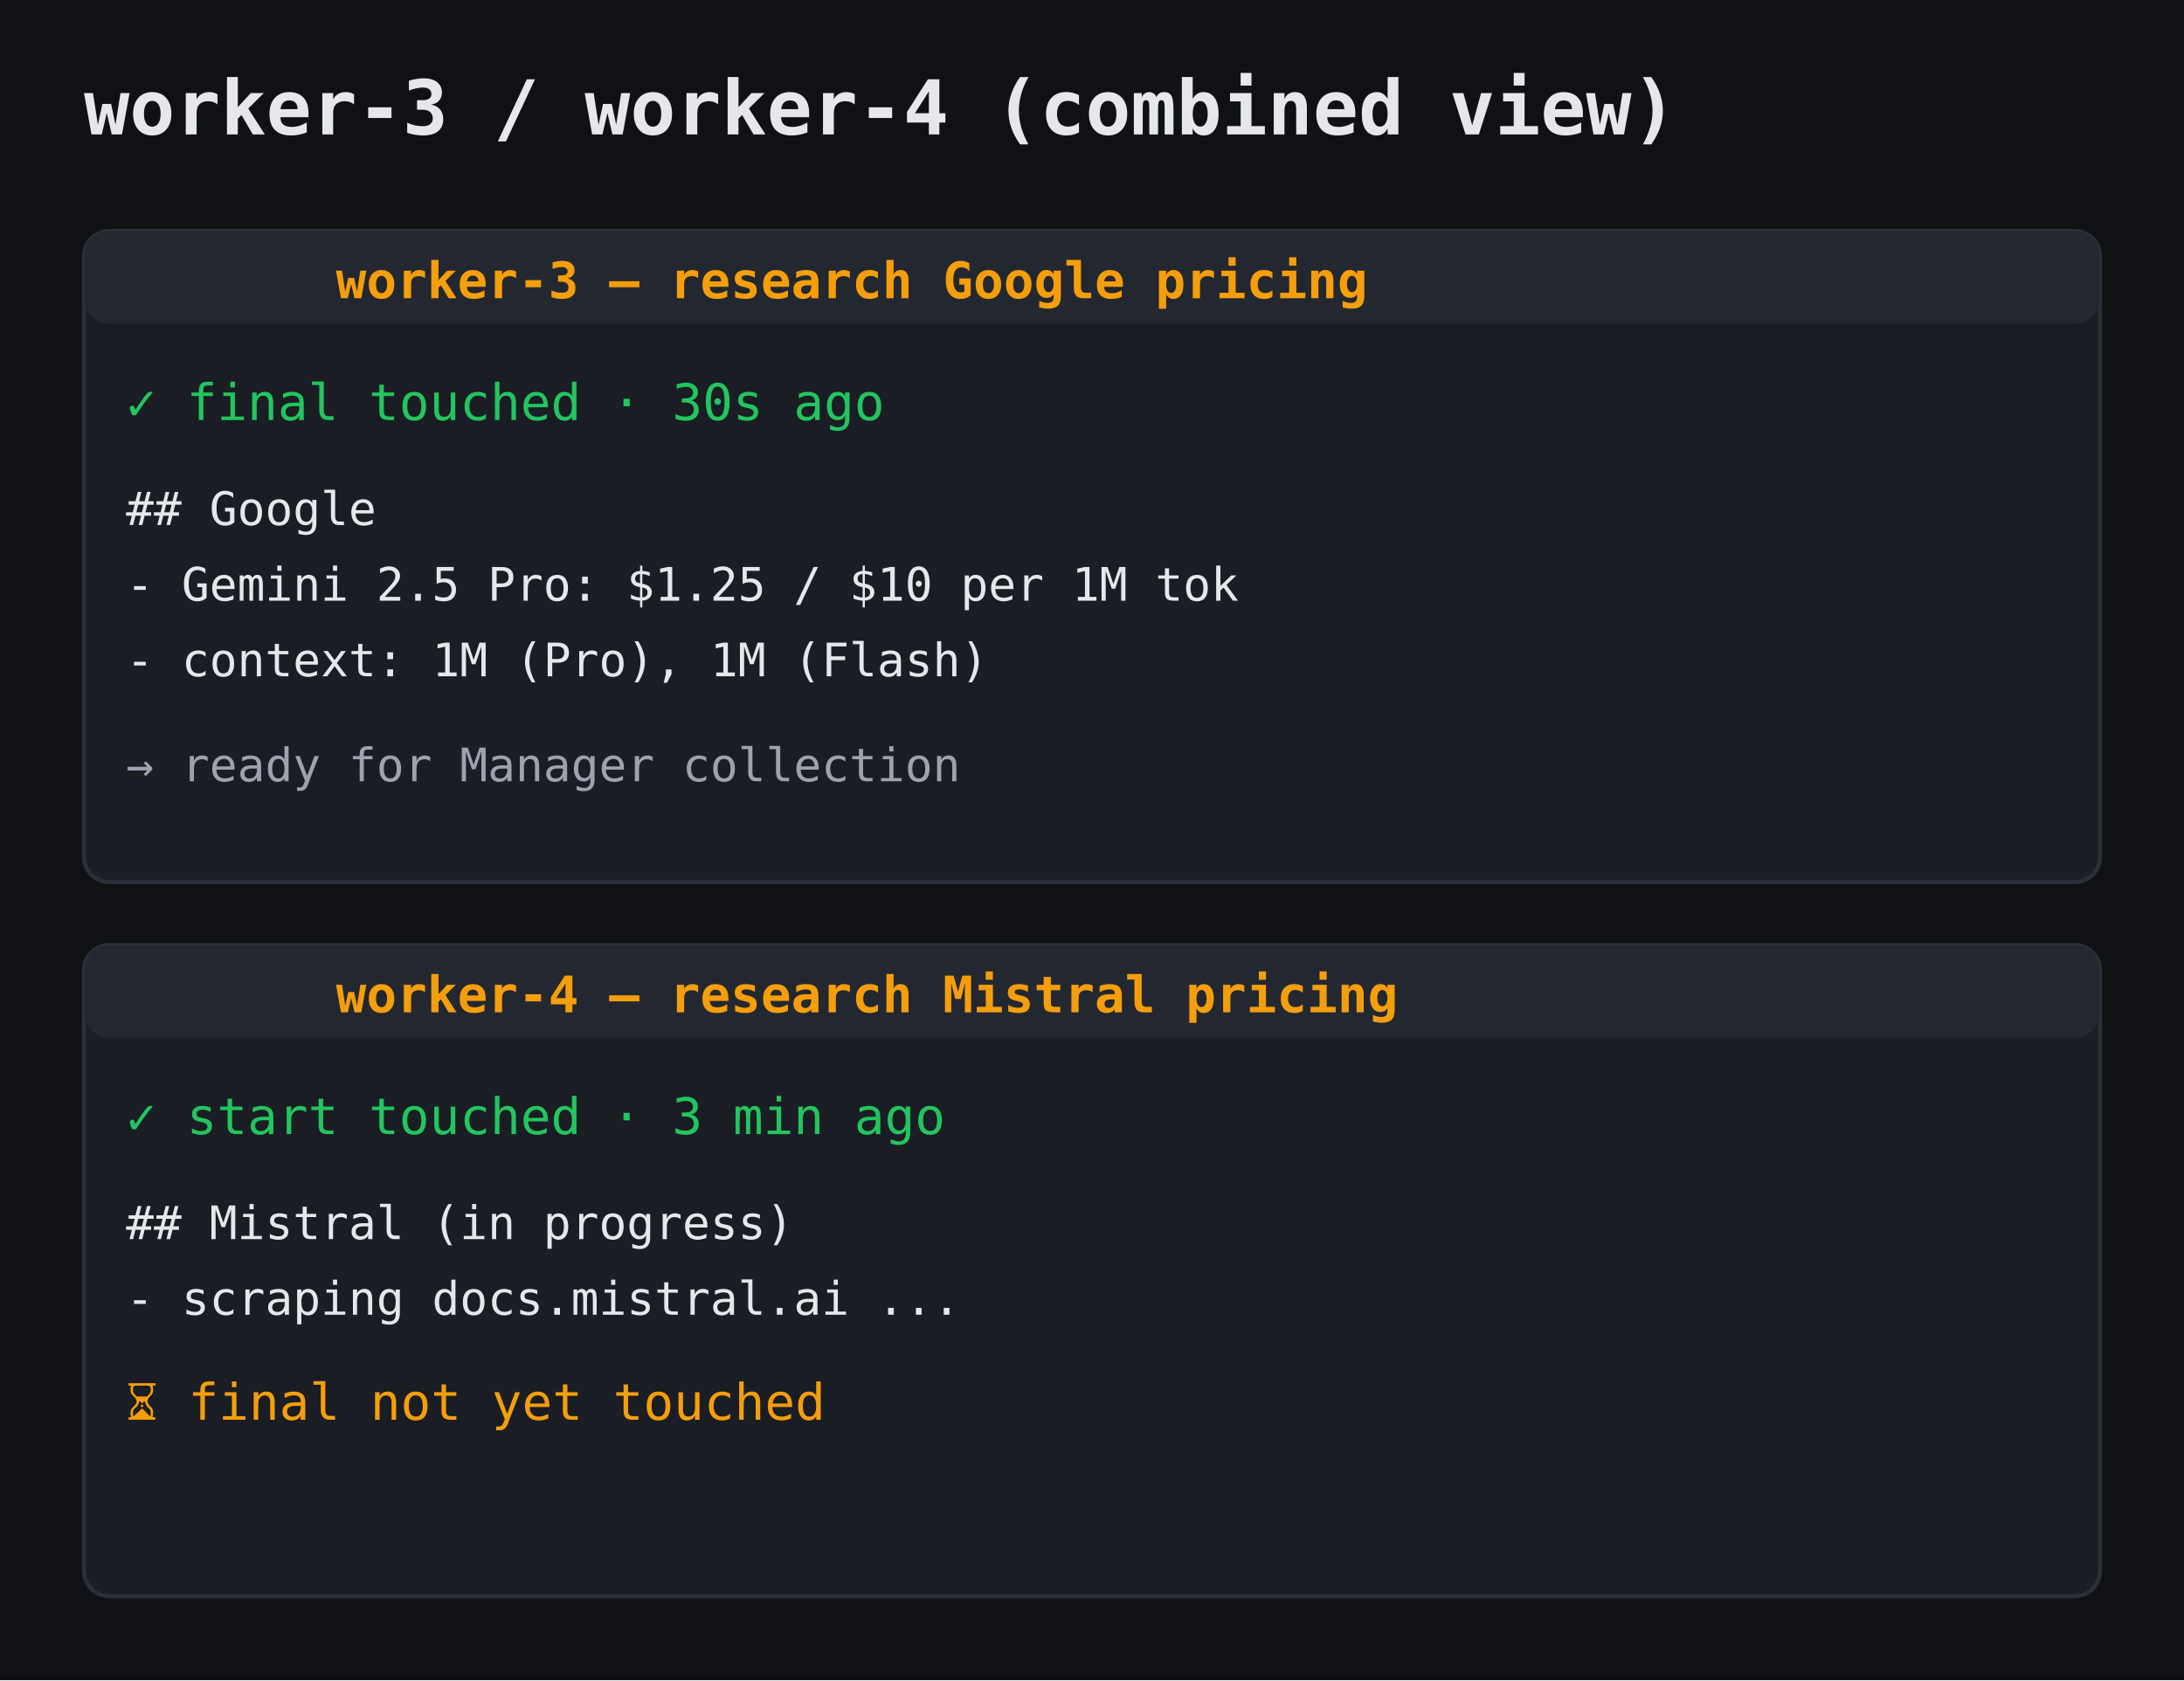
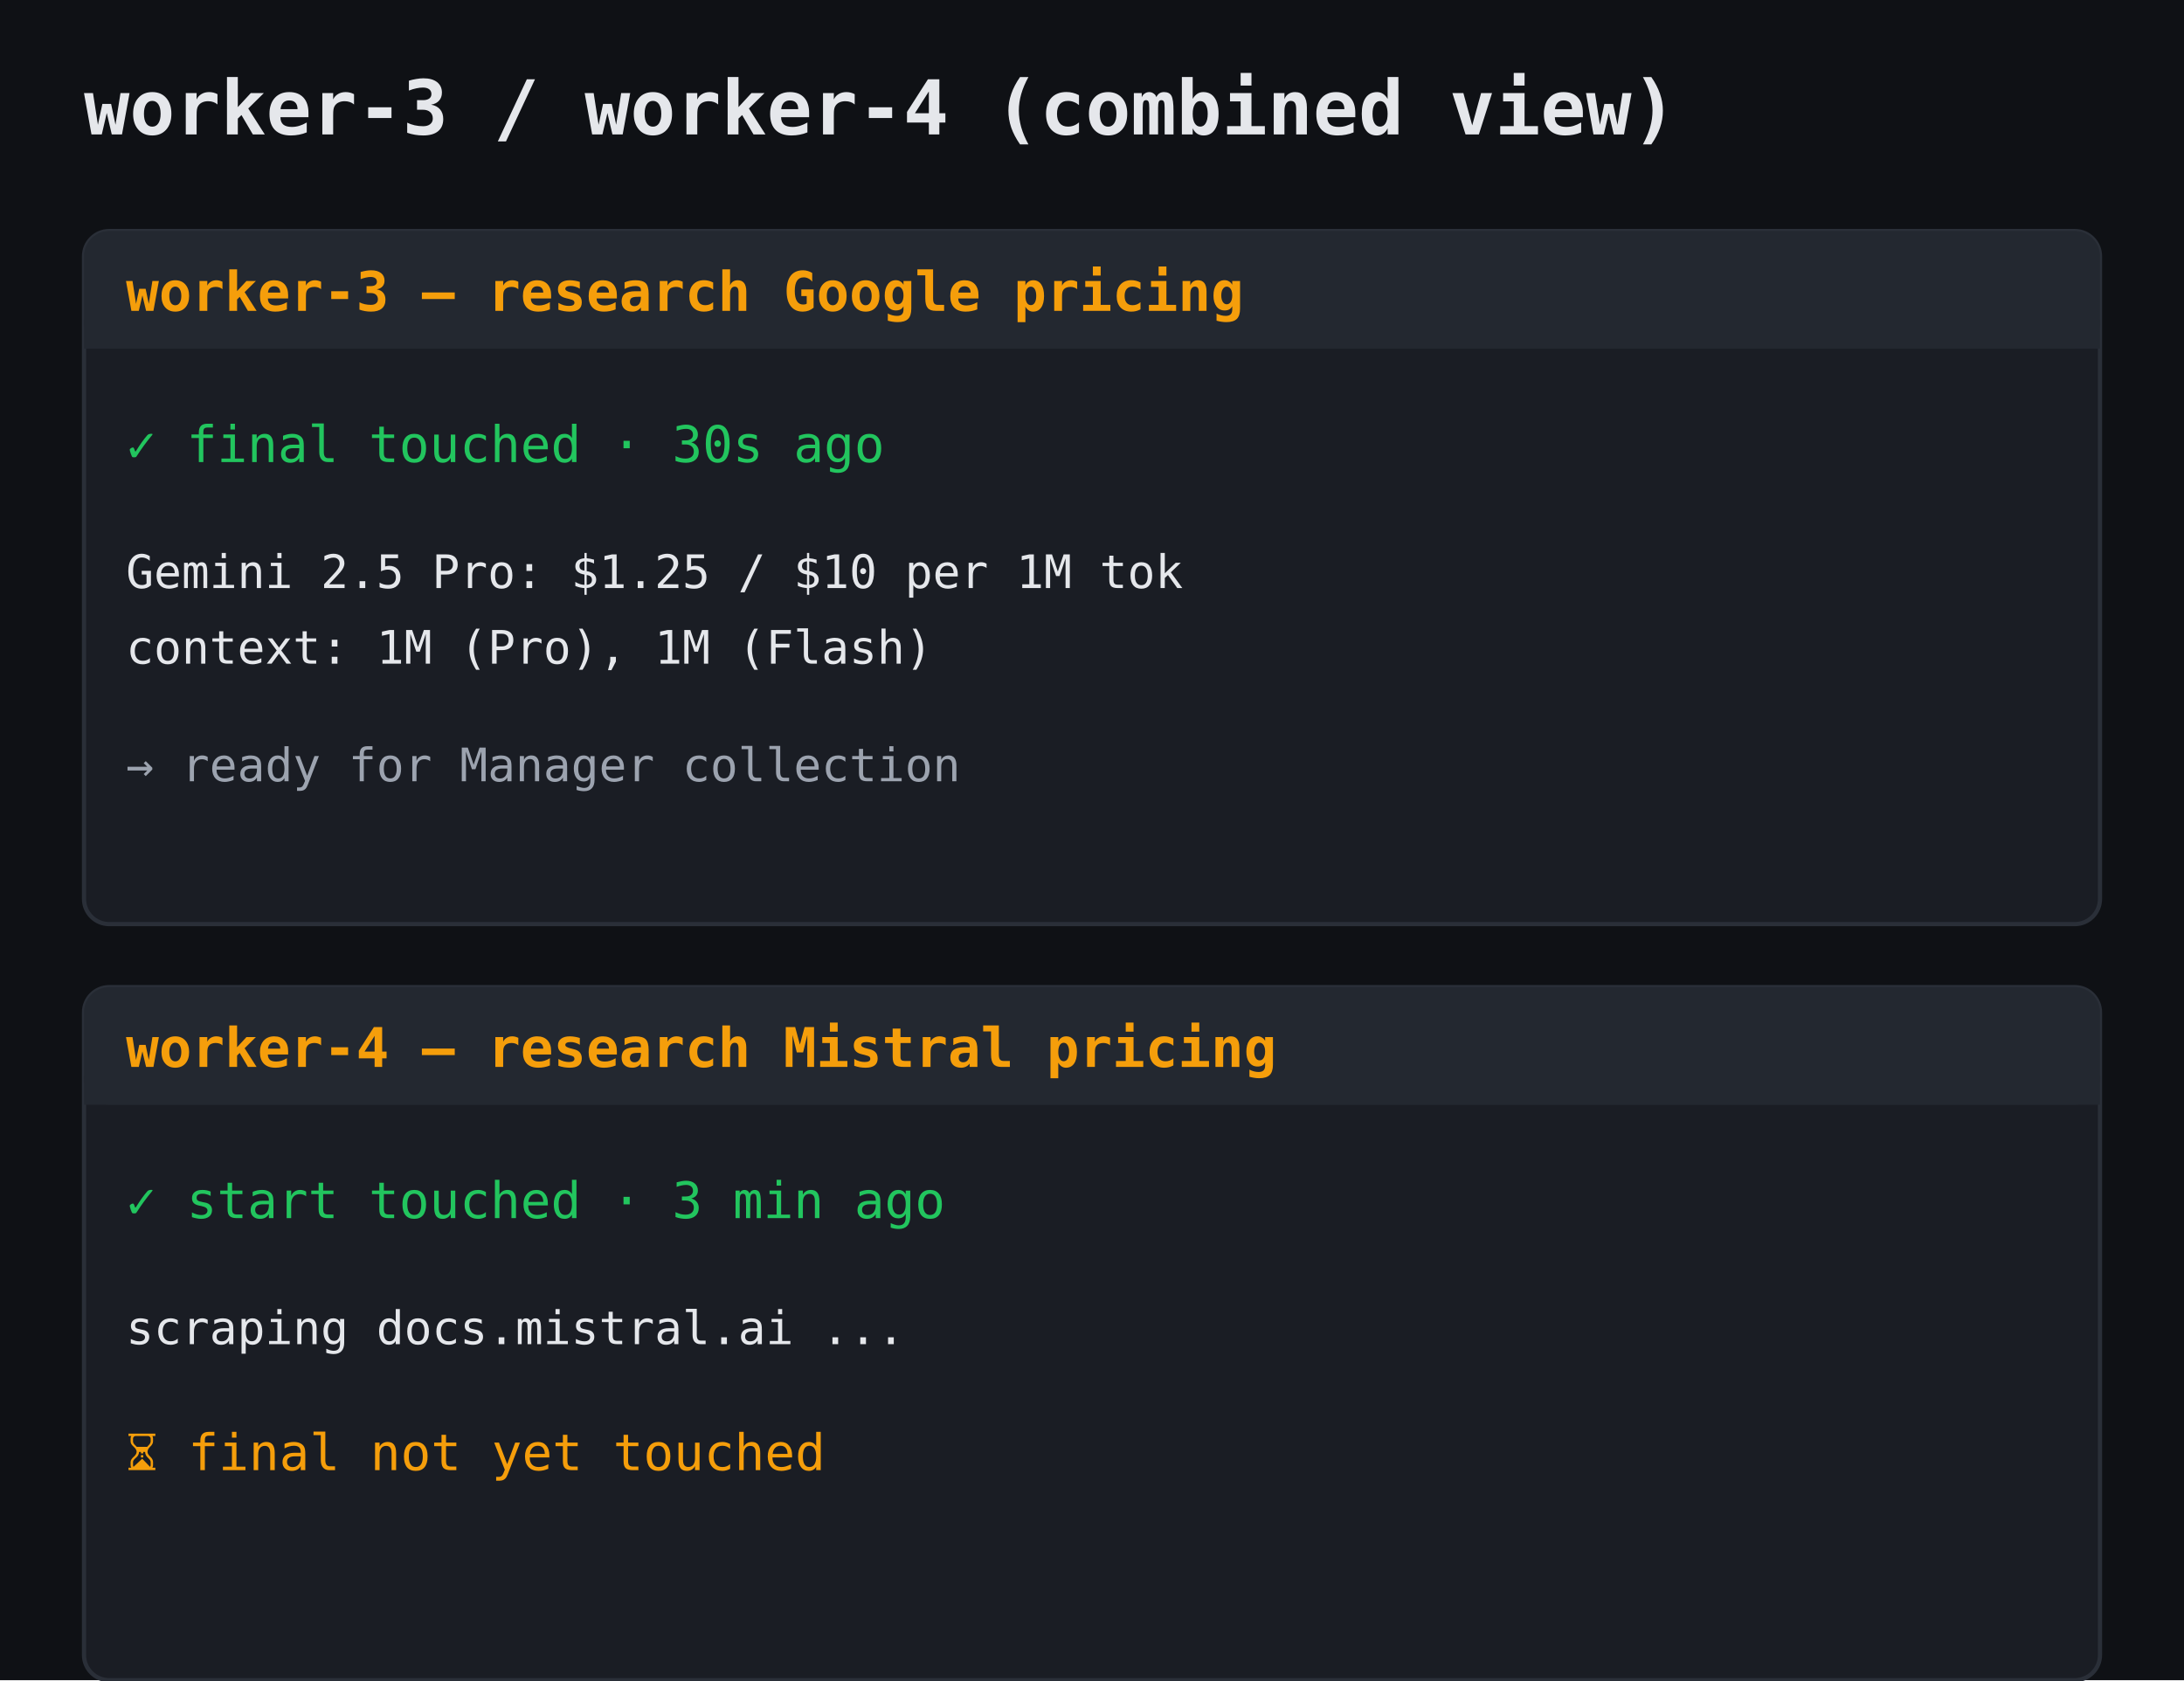
<svg xmlns="http://www.w3.org/2000/svg" viewBox="0 0 520 400" width="520" height="400">
  <rect width="520" height="400" fill="#0f1115" />
  <text x="20" y="32" fill="#e5e7eb" font-family="Menlo,monospace" font-size="18" font-weight="700">worker-3 / worker-4 (combined view)</text>
-   <rect x="20" y="55" width="480" height="155" fill="#1a1d24" rx="6" stroke="#2a2f38" />
-   <rect x="20" y="55" width="480" height="22" fill="#232830" rx="6" />
-   <text x="80" y="71" fill="#f59e0b" font-family="Menlo,monospace" font-size="12" font-weight="600">worker-3 — research Google pricing</text>
-   <text x="30" y="100" fill="#22c55e" font-family="Menlo,monospace" font-size="12">✓ final touched  ·  30s ago</text>
-   <text x="30" y="125" fill="#e5e7eb" font-family="Menlo,monospace" font-size="11">## Google</text>
-   <text x="30" y="143" fill="#e5e7eb" font-family="Menlo,monospace" font-size="11">  - Gemini 2.5 Pro: $1.25 / $10 per 1M tok</text>
-   <text x="30" y="161" fill="#e5e7eb" font-family="Menlo,monospace" font-size="11">  - context: 1M (Pro), 1M (Flash)</text>
+   <rect x="20" y="55" width="480" height="165" fill="#1a1d24" rx="6" stroke="#2a2f38" />
+   <rect x="20" y="55" width="480" height="28" fill="#232830" rx="6" />
+   <rect x="20" y="76" width="480" height="7" fill="#232830" />
+   <text x="30" y="74" fill="#f59e0b" font-family="Menlo,monospace" font-size="13" font-weight="600">worker-3 — research Google pricing</text>
+   <text x="30" y="110" fill="#22c55e" font-family="Menlo,monospace" font-size="12">✓ final touched  ·  30s ago</text>
+   <text x="30" y="140" fill="#e5e7eb" font-family="Menlo,monospace" font-size="11">Gemini 2.5 Pro: $1.25 / $10 per 1M tok</text>
+   <text x="30" y="158" fill="#e5e7eb" font-family="Menlo,monospace" font-size="11">context: 1M (Pro), 1M (Flash)</text>
  <text x="30" y="186" fill="#9ca3af" font-family="Menlo,monospace" font-size="11">→ ready for Manager collection</text>
-   <rect x="20" y="225" width="480" height="155" fill="#1a1d24" rx="6" stroke="#2a2f38" />
-   <rect x="20" y="225" width="480" height="22" fill="#232830" rx="6" />
-   <text x="80" y="241" fill="#f59e0b" font-family="Menlo,monospace" font-size="12" font-weight="600">worker-4 — research Mistral pricing</text>
-   <text x="30" y="270" fill="#22c55e" font-family="Menlo,monospace" font-size="12">✓ start touched  ·  3 min ago</text>
-   <text x="30" y="295" fill="#e5e7eb" font-family="Menlo,monospace" font-size="11">## Mistral (in progress)</text>
-   <text x="30" y="313" fill="#e5e7eb" font-family="Menlo,monospace" font-size="11">  - scraping docs.mistral.ai ...</text>
-   <text x="30" y="338" fill="#f59e0b" font-family="Menlo,monospace" font-size="12">⏳ final not yet touched</text>
+   <rect x="20" y="235" width="480" height="165" fill="#1a1d24" rx="6" stroke="#2a2f38" />
+   <rect x="20" y="235" width="480" height="28" fill="#232830" rx="6" />
+   <rect x="20" y="256" width="480" height="7" fill="#232830" />
+   <text x="30" y="254" fill="#f59e0b" font-family="Menlo,monospace" font-size="13" font-weight="600">worker-4 — research Mistral pricing</text>
+   <text x="30" y="290" fill="#22c55e" font-family="Menlo,monospace" font-size="12">✓ start touched  ·  3 min ago</text>
+   <text x="30" y="320" fill="#e5e7eb" font-family="Menlo,monospace" font-size="11">scraping docs.mistral.ai ...</text>
+   <text x="30" y="350" fill="#f59e0b" font-family="Menlo,monospace" font-size="12">⏳ final not yet touched</text>
</svg>
